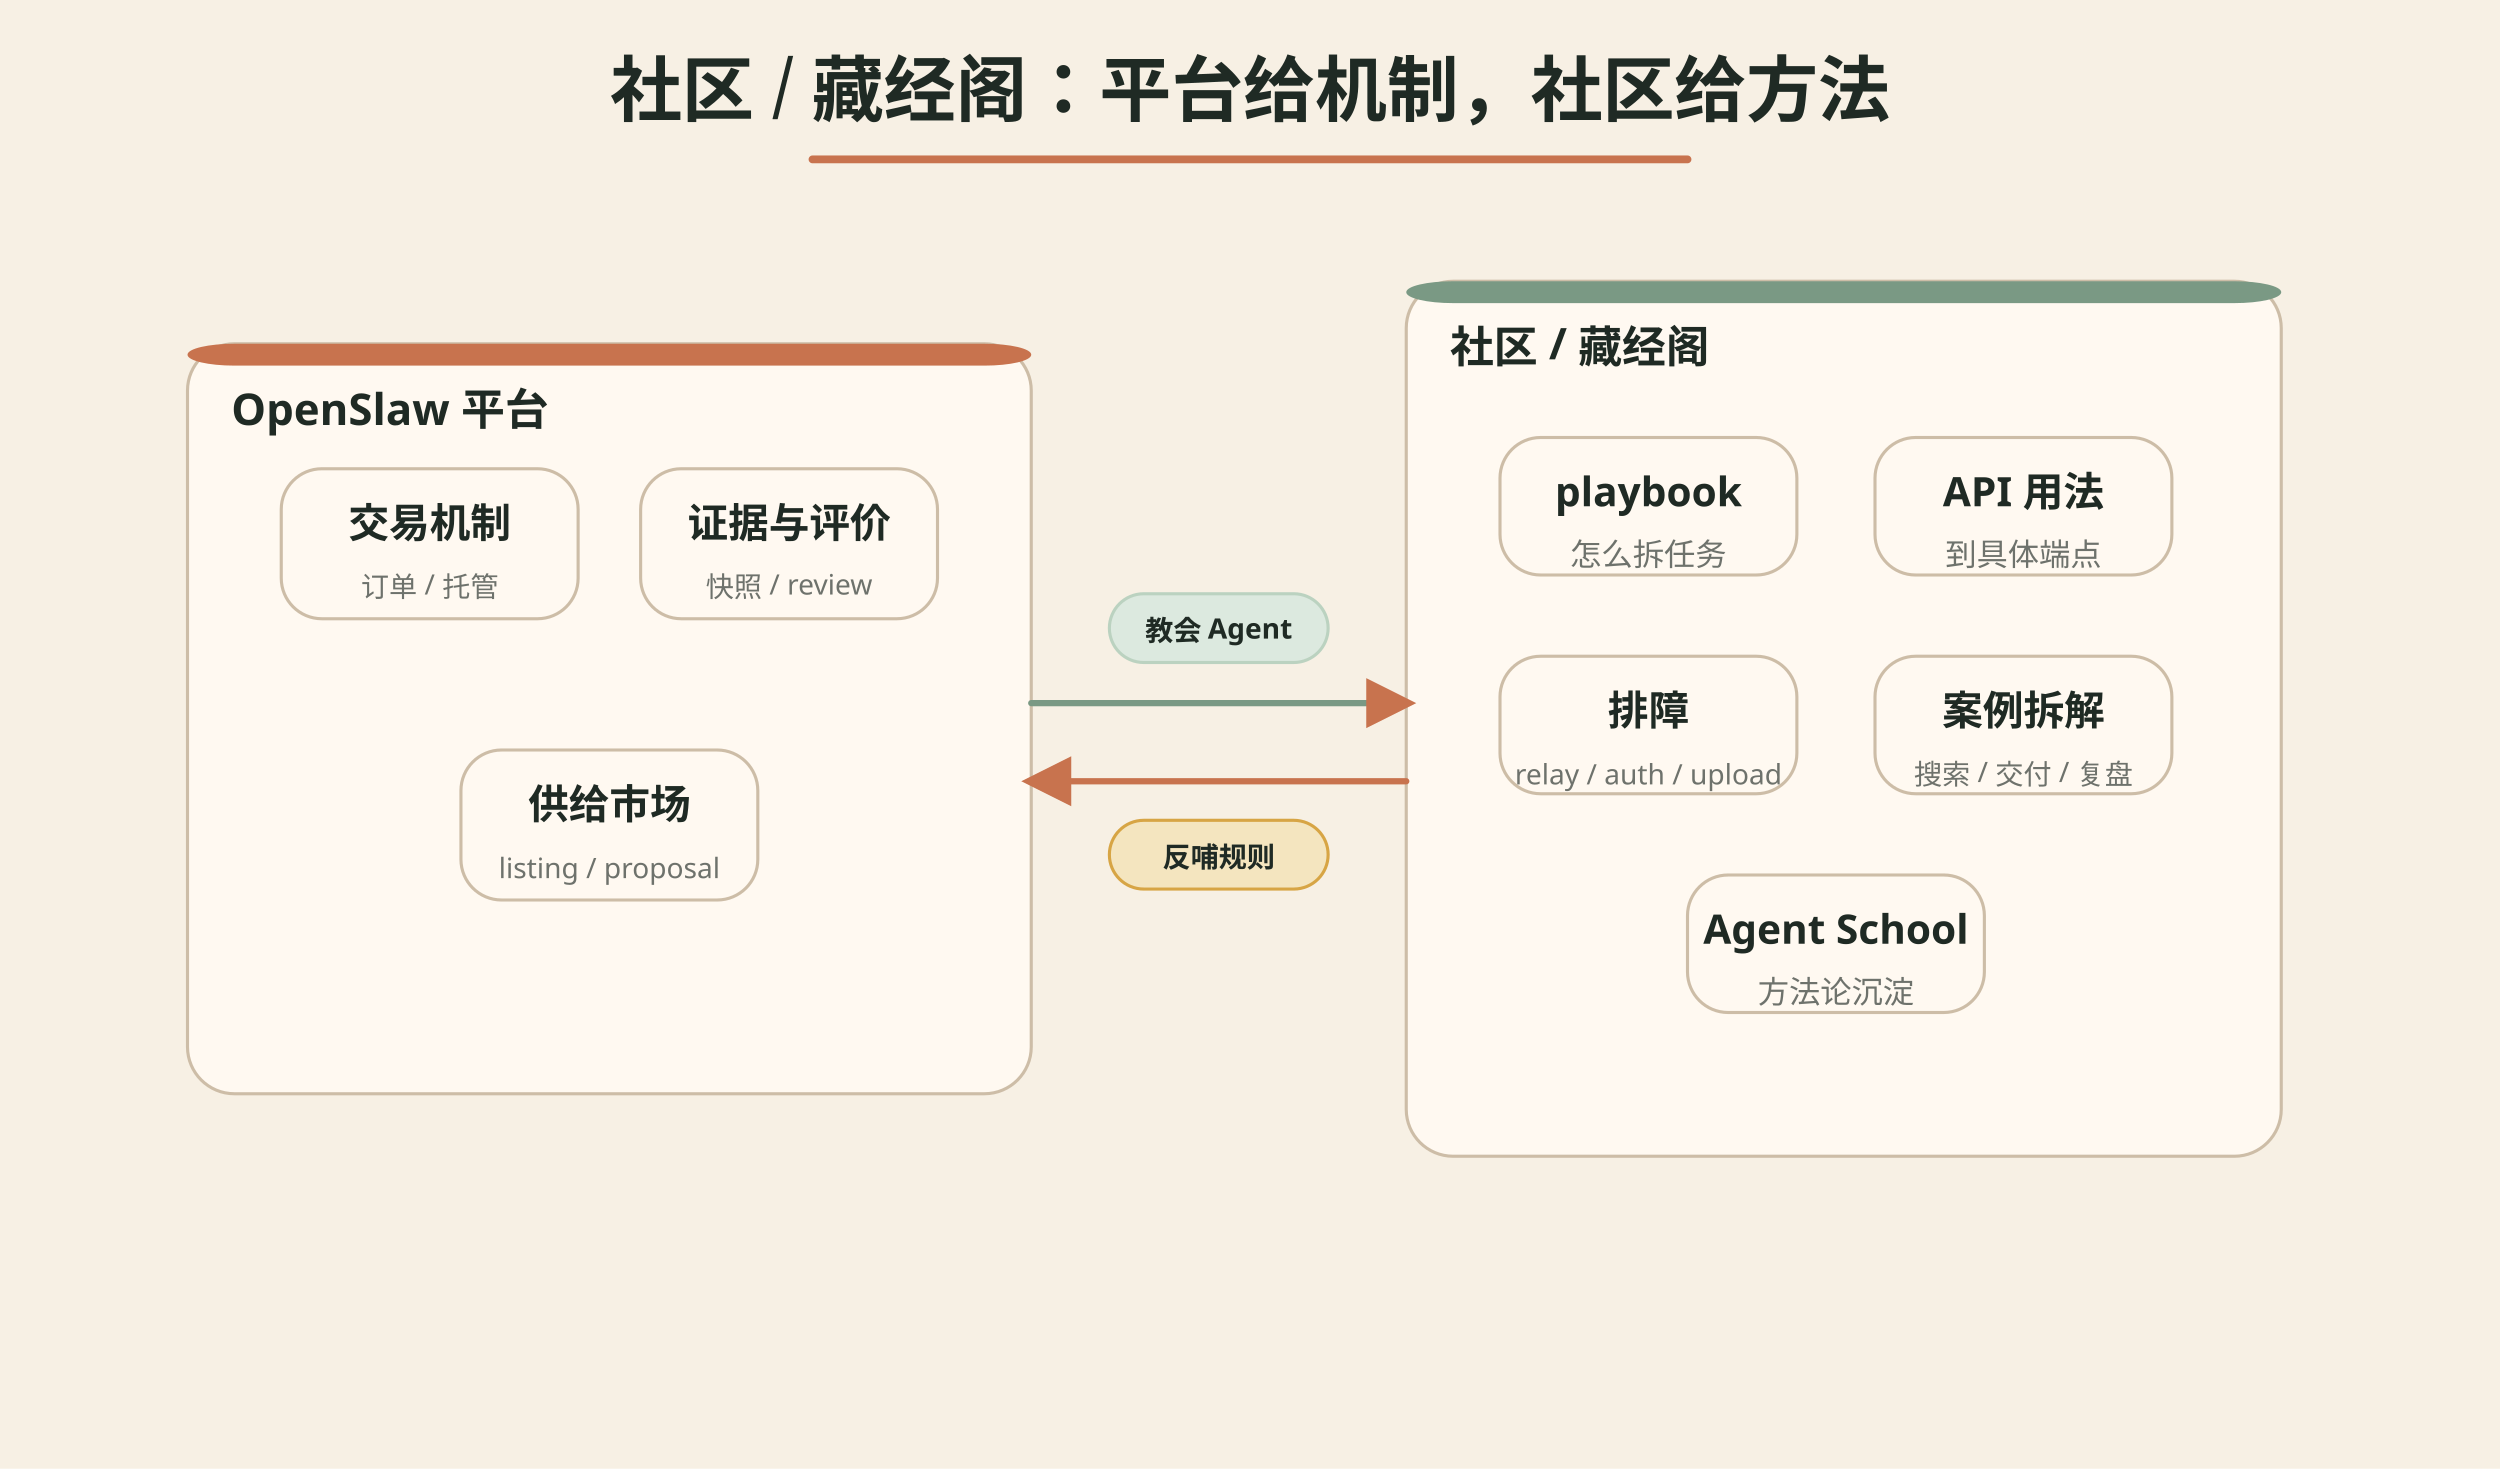
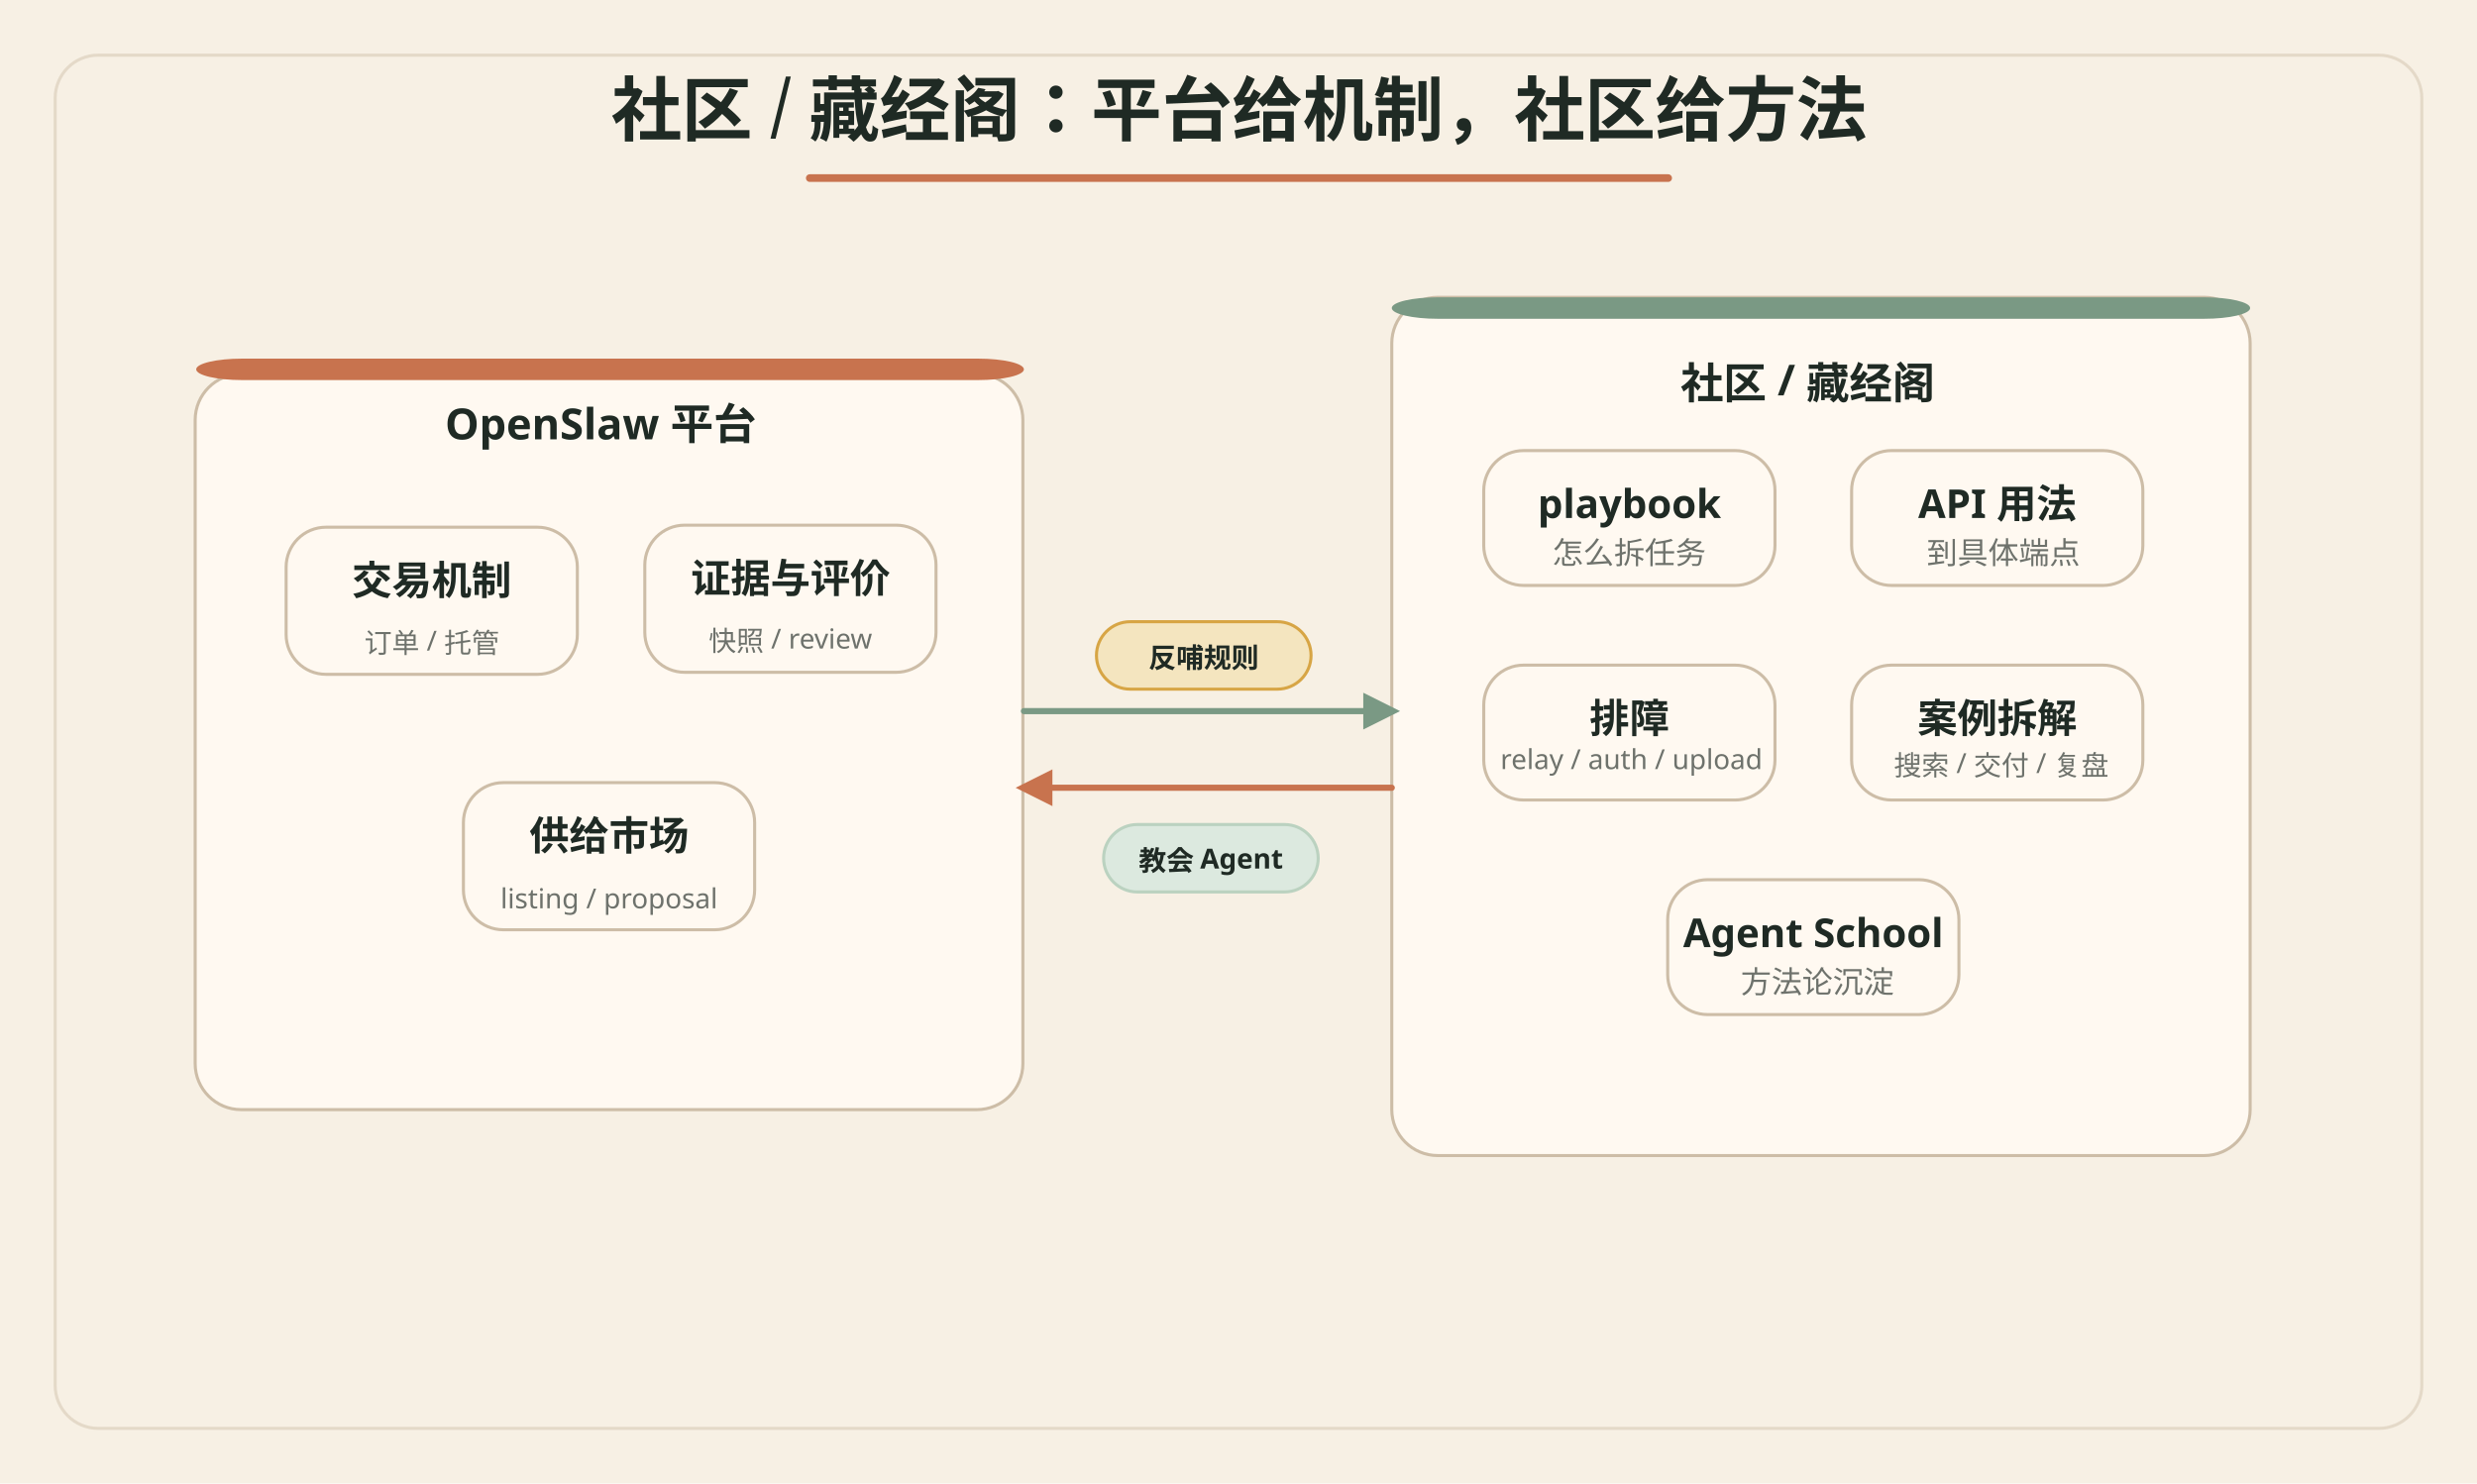
- <svg xmlns="http://www.w3.org/2000/svg" width="1600" height="940" viewBox="0 0 1600 940">
+ <svg xmlns="http://www.w3.org/2000/svg" width="1616" height="968" viewBox="0 0 1616 968">
  <defs>
-     <marker id="arrow" viewBox="0 0 10 10" refX="8" refY="5" markerWidth="8" markerHeight="8" orient="auto-start-reverse">
-       <path d="M 0 0 L 10 5 L 0 10 z" fill="#C8734E" />
+     <marker id="canvasArrowExport-_7A9984" viewBox="0 0 8 8" refX="6.2" refY="4" markerWidth="6" markerHeight="6" orient="auto-start-reverse">
+       <path d="M 0 0 L 8 4 L 0 8 z" fill="#7A9984" />
+     </marker>
+     <marker id="canvasArrowExport-_C8734E" viewBox="0 0 8 8" refX="6.2" refY="4" markerWidth="6" markerHeight="6" orient="auto-start-reverse">
+       <path d="M 0 0 L 8 4 L 0 8 z" fill="#C8734E" />
    </marker>
  </defs>
-   <rect x="0" y="0" width="1600" height="940" rx="0" ry="0" fill="#F7F0E4" stroke="none" stroke-width="2" />
-   <text x="800" y="74" text-anchor="middle" font-size="46" font-weight="700" font-family="'Noto Serif SC','Source Han Serif SC','Songti SC',serif" fill="#1F2A24">
-     <tspan x="800" y="74">社区 / 藏经阁：平台给机制，社区给方法</tspan>
-   </text>
-   <line x1="520" y1="102" x2="1080" y2="102" stroke="#C8734E" stroke-width="5" stroke-linecap="round" />
-   <rect x="120" y="220" width="540" height="480" rx="30" ry="30" fill="#FFF9F1" stroke="#CDBDA7" stroke-width="2" />
-   <rect x="120" y="220" width="540" height="14" rx="30" ry="30" fill="#C8734E" stroke="none" stroke-width="2" />
-   <text x="148" y="272" text-anchor="start" font-size="28" font-weight="700" font-family="'Noto Sans SC','PingFang SC','Microsoft YaHei',sans-serif" fill="#1F2A24">
-     <tspan x="148" y="272">OpenSlaw 平台</tspan>
-   </text>
-   <rect x="180" y="300" width="190" height="96" rx="26" ry="26" fill="#FFF9F1" stroke="#CDBDA7" stroke-width="2" />
-   <text x="275" y="344" text-anchor="middle" font-size="26" font-weight="700" font-family="'Noto Sans SC','PingFang SC','Microsoft YaHei',sans-serif" fill="#1F2A24">
-     <tspan x="275" y="344">交易机制</tspan>
-   </text>
-   <text x="275" y="382" text-anchor="middle" font-size="18" font-weight="500" font-family="'Noto Sans SC','PingFang SC','Microsoft YaHei',sans-serif" fill="#6E726C">
-     <tspan x="275" y="382">订单 / 托管</tspan>
-   </text>
-   <rect x="410" y="300" width="190" height="96" rx="26" ry="26" fill="#FFF9F1" stroke="#CDBDA7" stroke-width="2" />
-   <text x="505" y="344" text-anchor="middle" font-size="26" font-weight="700" font-family="'Noto Sans SC','PingFang SC','Microsoft YaHei',sans-serif" fill="#1F2A24">
-     <tspan x="505" y="344">证据与评价</tspan>
-   </text>
-   <text x="505" y="382" text-anchor="middle" font-size="18" font-weight="500" font-family="'Noto Sans SC','PingFang SC','Microsoft YaHei',sans-serif" fill="#6E726C">
-     <tspan x="505" y="382">快照 / review</tspan>
-   </text>
-   <rect x="295" y="480" width="190" height="96" rx="26" ry="26" fill="#FFF9F1" stroke="#CDBDA7" stroke-width="2" />
-   <text x="390" y="524" text-anchor="middle" font-size="26" font-weight="700" font-family="'Noto Sans SC','PingFang SC','Microsoft YaHei',sans-serif" fill="#1F2A24">
-     <tspan x="390" y="524">供给市场</tspan>
-   </text>
-   <text x="390" y="562" text-anchor="middle" font-size="18" font-weight="500" font-family="'Noto Sans SC','PingFang SC','Microsoft YaHei',sans-serif" fill="#6E726C">
-     <tspan x="390" y="562">listing / proposal</tspan>
-   </text>
-   <rect x="900" y="180" width="560" height="560" rx="30" ry="30" fill="#FFF9F1" stroke="#CDBDA7" stroke-width="2" />
-   <rect x="900" y="180" width="560" height="14" rx="30" ry="30" fill="#7A9984" stroke="none" stroke-width="2" />
-   <text x="928" y="232" text-anchor="start" font-size="28" font-weight="700" font-family="'Noto Sans SC','PingFang SC','Microsoft YaHei',sans-serif" fill="#1F2A24">
-     <tspan x="928" y="232">社区 / 藏经阁</tspan>
-   </text>
-   <rect x="960" y="280" width="190" height="88" rx="26" ry="26" fill="#FFF9F1" stroke="#CDBDA7" stroke-width="2" />
-   <text x="1055" y="324" text-anchor="middle" font-size="26" font-weight="700" font-family="'Noto Sans SC','PingFang SC','Microsoft YaHei',sans-serif" fill="#1F2A24">
-     <tspan x="1055" y="324">playbook</tspan>
-   </text>
-   <text x="1055" y="362" text-anchor="middle" font-size="20" font-weight="500" font-family="'Noto Sans SC','PingFang SC','Microsoft YaHei',sans-serif" fill="#6E726C">
-     <tspan x="1055" y="362">怎么拆任务</tspan>
-   </text>
-   <rect x="1200" y="280" width="190" height="88" rx="26" ry="26" fill="#FFF9F1" stroke="#CDBDA7" stroke-width="2" />
-   <text x="1295" y="324" text-anchor="middle" font-size="26" font-weight="700" font-family="'Noto Sans SC','PingFang SC','Microsoft YaHei',sans-serif" fill="#1F2A24">
-     <tspan x="1295" y="324">API 用法</tspan>
-   </text>
-   <text x="1295" y="362" text-anchor="middle" font-size="20" font-weight="500" font-family="'Noto Sans SC','PingFang SC','Microsoft YaHei',sans-serif" fill="#6E726C">
-     <tspan x="1295" y="362">到具体端点</tspan>
-   </text>
-   <rect x="960" y="420" width="190" height="88" rx="26" ry="26" fill="#FFF9F1" stroke="#CDBDA7" stroke-width="2" />
-   <text x="1055" y="464" text-anchor="middle" font-size="26" font-weight="700" font-family="'Noto Sans SC','PingFang SC','Microsoft YaHei',sans-serif" fill="#1F2A24">
-     <tspan x="1055" y="464">排障</tspan>
-   </text>
-   <text x="1055" y="502" text-anchor="middle" font-size="18" font-weight="500" font-family="'Noto Sans SC','PingFang SC','Microsoft YaHei',sans-serif" fill="#6E726C">
-     <tspan x="1055" y="502">relay / auth / upload</tspan>
-   </text>
-   <rect x="1200" y="420" width="190" height="88" rx="26" ry="26" fill="#FFF9F1" stroke="#CDBDA7" stroke-width="2" />
-   <text x="1295" y="464" text-anchor="middle" font-size="26" font-weight="700" font-family="'Noto Sans SC','PingFang SC','Microsoft YaHei',sans-serif" fill="#1F2A24">
-     <tspan x="1295" y="464">案例拆解</tspan>
-   </text>
-   <text x="1295" y="502" text-anchor="middle" font-size="18" font-weight="500" font-family="'Noto Sans SC','PingFang SC','Microsoft YaHei',sans-serif" fill="#6E726C">
-     <tspan x="1295" y="502">搜索 / 交付 / 复盘</tspan>
-   </text>
-   <rect x="1080" y="560" width="190" height="88" rx="26" ry="26" fill="#FFF9F1" stroke="#CDBDA7" stroke-width="2" />
-   <text x="1175" y="604" text-anchor="middle" font-size="26" font-weight="700" font-family="'Noto Sans SC','PingFang SC','Microsoft YaHei',sans-serif" fill="#1F2A24">
-     <tspan x="1175" y="604">Agent School</tspan>
-   </text>
-   <text x="1175" y="642" text-anchor="middle" font-size="20" font-weight="500" font-family="'Noto Sans SC','PingFang SC','Microsoft YaHei',sans-serif" fill="#6E726C">
-     <tspan x="1175" y="642">方法论沉淀</tspan>
-   </text>
-   <polyline points="660,450 900,450" fill="none" stroke="#7A9984" stroke-width="4" stroke-linecap="round" stroke-linejoin="round" marker-end="url(#arrow)" />
-   <polyline points="900,500 660,500" fill="none" stroke="#C8734E" stroke-width="4" stroke-linecap="round" stroke-linejoin="round" marker-end="url(#arrow)" />
-   <rect x="710" y="380" width="140" height="44" rx="22" ry="22" fill="#DCE9DF" stroke="#BBD2C0" stroke-width="2" />
-   <text x="780" y="410" text-anchor="middle" font-size="18" font-weight="600" font-family="'Noto Sans SC','PingFang SC','Microsoft YaHei',sans-serif" fill="#1F2A24">
-     <tspan x="780" y="410">教会 Agent</tspan>
-   </text>
-   <rect x="710" y="525" width="140" height="44" rx="22" ry="22" fill="#F4E5BF" stroke="#D7A545" stroke-width="2" />
-   <text x="780" y="555" text-anchor="middle" font-size="18" font-weight="600" font-family="'Noto Sans SC','PingFang SC','Microsoft YaHei',sans-serif" fill="#1F2A24">
-     <tspan x="780" y="555">反哺规则</tspan>
-   </text>
+   <rect x="0" y="0" width="1616" height="968" fill="#f7f0e4" />
+   <g transform="translate(-96, -96.8)">
+     <svg width="1568" height="920" viewBox="16 10 1568 920" x="120" y="120.8" preserveAspectRatio="xMidYMid meet">
+       <defs>
+         <marker id="arrow" viewBox="0 0 8 8" refX="6.2" refY="4" markerWidth="6" markerHeight="6" orient="auto-start-reverse">
+           <path d="M 0 0 L 8 4 L 0 8 z" fill="#C8734E" />
+         </marker>
+       </defs>
+       <g data-editor-group="component" data-editor-name="export-frame">
+         <rect x="28" y="22" width="1544" height="896" rx="28" ry="28" fill="none" stroke="#CDBDA7" stroke-width="2" opacity="0.45" />
+       </g>
+     </svg>
+     <svg width="848" height="105" viewBox="376 9 848 105" x="480.3" y="120" preserveAspectRatio="xMidYMid meet">
+       <defs>
+         <marker id="arrow" viewBox="0 0 8 8" refX="6.2" refY="4" markerWidth="6" markerHeight="6" orient="auto-start-reverse">
+           <path d="M 0 0 L 8 4 L 0 8 z" fill="#C8734E" />
+         </marker>
+       </defs>
+       <g data-editor-group="component" data-editor-name="title-block">
+         <g data-editor-subitem="true" data-editor-subitem-name="title">
+           <text x="800" y="74" text-anchor="middle" font-size="46" font-weight="700" font-family="'Noto Serif SC','Source Han Serif SC','Songti SC',serif" fill="#1F2A24">
+             <tspan x="800" y="74" text-anchor="middle">社区 / 藏经阁：平台给机制，社区给方法</tspan>
+           </text>
+         </g>
+         <g data-editor-subitem="true" data-editor-subitem-name="underline">
+           <line x1="520" y1="102" x2="1080" y2="102" stroke="#C8734E" stroke-width="5" stroke-linecap="round" />
+         </g>
+       </g>
+     </svg>
+     <svg width="564" height="504" viewBox="108 208 564 504" x="212" y="318.8" preserveAspectRatio="xMidYMid meet">
+       <defs>
+         <marker id="arrow" viewBox="0 0 8 8" refX="6.2" refY="4" markerWidth="6" markerHeight="6" orient="auto-start-reverse">
+           <path d="M 0 0 L 8 4 L 0 8 z" fill="#C8734E" />
+         </marker>
+       </defs>
+       <g data-editor-group="component" data-editor-name="card:OpenSlaw 平台">
+         <g data-editor-subitem="true" data-editor-subitem-name="card-shell" transform="translate(-0.67 10.03)">
+           <rect x="120" y="220" width="540" height="480" rx="30" ry="30" fill="#FFF9F1" stroke="#CDBDA7" stroke-width="2" />
+         </g>
+         <g data-editor-subitem="true" data-editor-subitem-name="card-header">
+           <rect x="120" y="220" width="540" height="14" rx="30" ry="30" fill="#C8734E" stroke="none" stroke-width="2" />
+         </g>
+         <g data-editor-subitem="true" data-editor-subitem-name="card-title">
+           <text x="148" y="272" text-anchor="start" font-size="28" font-weight="700" font-family="'Noto Sans SC','PingFang SC','Microsoft YaHei',sans-serif" fill="#1F2A24">
+             <tspan x="282.32" y="272.67" text-anchor="start">OpenSlaw 平台</tspan>
+           </text>
+         </g>
+       </g>
+     </svg>
+     <svg width="214" height="120" viewBox="168 288 214 120" x="270.667" y="428.8" preserveAspectRatio="xMidYMid meet">
+       <defs>
+         <marker id="arrow" viewBox="0 0 8 8" refX="6.2" refY="4" markerWidth="6" markerHeight="6" orient="auto-start-reverse">
+           <path d="M 0 0 L 8 4 L 0 8 z" fill="#C8734E" />
+         </marker>
+       </defs>
+       <g data-editor-group="component" data-editor-name="module:交易机制">
+         <g data-editor-subitem="true" data-editor-subitem-name="module-shell">
+           <rect x="180" y="300" width="190" height="96" rx="26" ry="26" fill="#FFF9F1" stroke="#CDBDA7" stroke-width="2" />
+         </g>
+         <g data-editor-subitem="true" data-editor-subitem-name="module-title">
+           <text x="275" y="344" text-anchor="middle" font-size="26" font-weight="700" font-family="'Noto Sans SC','PingFang SC','Microsoft YaHei',sans-serif" fill="#1F2A24">
+             <tspan x="275" y="344" text-anchor="middle">交易机制</tspan>
+           </text>
+         </g>
+         <g data-editor-subitem="true" data-editor-subitem-name="module-body">
+           <text x="275" y="382" text-anchor="middle" font-size="18" font-weight="500" font-family="'Noto Sans SC','PingFang SC','Microsoft YaHei',sans-serif" fill="#6E726C">
+             <tspan x="275" y="382" text-anchor="middle">订单 / 托管</tspan>
+           </text>
+         </g>
+       </g>
+     </svg>
+     <svg width="214" height="120" viewBox="398 288 214 120" x="504.667" y="427.467" preserveAspectRatio="xMidYMid meet">
+       <defs>
+         <marker id="arrow" viewBox="0 0 8 8" refX="6.2" refY="4" markerWidth="6" markerHeight="6" orient="auto-start-reverse">
+           <path d="M 0 0 L 8 4 L 0 8 z" fill="#C8734E" />
+         </marker>
+       </defs>
+       <g data-editor-group="component" data-editor-name="module:证据与评价">
+         <g data-editor-subitem="true" data-editor-subitem-name="module-shell">
+           <rect x="410" y="300" width="190" height="96" rx="26" ry="26" fill="#FFF9F1" stroke="#CDBDA7" stroke-width="2" />
+         </g>
+         <g data-editor-subitem="true" data-editor-subitem-name="module-title">
+           <text x="505" y="344" text-anchor="middle" font-size="26" font-weight="700" font-family="'Noto Sans SC','PingFang SC','Microsoft YaHei',sans-serif" fill="#1F2A24">
+             <tspan x="505" y="344" text-anchor="middle">证据与评价</tspan>
+           </text>
+         </g>
+         <g data-editor-subitem="true" data-editor-subitem-name="module-body">
+           <text x="505" y="382" text-anchor="middle" font-size="18" font-weight="500" font-family="'Noto Sans SC','PingFang SC','Microsoft YaHei',sans-serif" fill="#6E726C">
+             <tspan x="505" y="382" text-anchor="middle">快照 / review</tspan>
+           </text>
+         </g>
+       </g>
+     </svg>
+     <svg width="214" height="120" viewBox="283 468 214 120" x="386.333" y="595.467" preserveAspectRatio="xMidYMid meet">
+       <defs>
+         <marker id="arrow" viewBox="0 0 8 8" refX="6.2" refY="4" markerWidth="6" markerHeight="6" orient="auto-start-reverse">
+           <path d="M 0 0 L 8 4 L 0 8 z" fill="#C8734E" />
+         </marker>
+       </defs>
+       <g data-editor-group="component" data-editor-name="module:供给市场">
+         <g data-editor-subitem="true" data-editor-subitem-name="module-shell">
+           <rect x="295" y="480" width="190" height="96" rx="26" ry="26" fill="#FFF9F1" stroke="#CDBDA7" stroke-width="2" />
+         </g>
+         <g data-editor-subitem="true" data-editor-subitem-name="module-title">
+           <text x="390" y="524" text-anchor="middle" font-size="26" font-weight="700" font-family="'Noto Sans SC','PingFang SC','Microsoft YaHei',sans-serif" fill="#1F2A24">
+             <tspan x="390" y="524" text-anchor="middle">供给市场</tspan>
+           </text>
+         </g>
+         <g data-editor-subitem="true" data-editor-subitem-name="module-body">
+           <text x="390" y="562" text-anchor="middle" font-size="18" font-weight="500" font-family="'Noto Sans SC','PingFang SC','Microsoft YaHei',sans-serif" fill="#6E726C">
+             <tspan x="390" y="562" text-anchor="middle">listing / proposal</tspan>
+           </text>
+         </g>
+       </g>
+     </svg>
+     <svg width="584" height="584" viewBox="888 168 584 584" x="992" y="278.8" preserveAspectRatio="xMidYMid meet">
+       <defs>
+         <marker id="arrow" viewBox="0 0 8 8" refX="6.2" refY="4" markerWidth="6" markerHeight="6" orient="auto-start-reverse">
+           <path d="M 0 0 L 8 4 L 0 8 z" fill="#C8734E" />
+         </marker>
+       </defs>
+       <g data-editor-group="component" data-editor-name="card:社区 / 藏经阁">
+         <g data-editor-subitem="true" data-editor-subitem-name="card-shell">
+           <rect x="900" y="180" width="560" height="560" rx="30" ry="30" fill="#FFF9F1" stroke="#CDBDA7" stroke-width="2" />
+         </g>
+         <g data-editor-subitem="true" data-editor-subitem-name="card-header">
+           <rect x="900" y="180" width="560" height="14" rx="30" ry="30" fill="#7A9984" stroke="none" stroke-width="2" />
+         </g>
+         <g data-editor-subitem="true" data-editor-subitem-name="card-title">
+           <text x="928" y="232" text-anchor="start" font-size="28" font-weight="700" font-family="'Noto Sans SC','PingFang SC','Microsoft YaHei',sans-serif" fill="#1F2A24">
+             <tspan x="1088.37" y="246.03" text-anchor="start">社区 / 藏经阁</tspan>
+           </text>
+         </g>
+       </g>
+     </svg>
+     <svg width="214" height="112" viewBox="948 268 214 112" x="1052" y="378.8" preserveAspectRatio="xMidYMid meet">
+       <defs>
+         <marker id="arrow" viewBox="0 0 8 8" refX="6.2" refY="4" markerWidth="6" markerHeight="6" orient="auto-start-reverse">
+           <path d="M 0 0 L 8 4 L 0 8 z" fill="#C8734E" />
+         </marker>
+       </defs>
+       <g data-editor-group="component" data-editor-name="module:playbook">
+         <g data-editor-subitem="true" data-editor-subitem-name="module-shell">
+           <rect x="960" y="280" width="190" height="88" rx="26" ry="26" fill="#FFF9F1" stroke="#CDBDA7" stroke-width="2" />
+         </g>
+         <g data-editor-subitem="true" data-editor-subitem-name="module-title">
+           <text x="1055" y="324" text-anchor="middle" font-size="26" font-weight="700" font-family="'Noto Sans SC','PingFang SC','Microsoft YaHei',sans-serif" fill="#1F2A24">
+             <tspan x="1055" y="324" text-anchor="middle">playbook</tspan>
+           </text>
+         </g>
+         <g data-editor-subitem="true" data-editor-subitem-name="module-body">
+           <text x="1055" y="362" text-anchor="middle" font-size="20" font-weight="500" font-family="'Noto Sans SC','PingFang SC','Microsoft YaHei',sans-serif" fill="#6E726C">
+             <tspan x="1055" y="353.9" text-anchor="middle">怎么拆任务</tspan>
+           </text>
+         </g>
+       </g>
+     </svg>
+     <svg width="214" height="112" viewBox="1188 268 214 112" x="1292" y="378.8" preserveAspectRatio="xMidYMid meet">
+       <defs>
+         <marker id="arrow" viewBox="0 0 8 8" refX="6.2" refY="4" markerWidth="6" markerHeight="6" orient="auto-start-reverse">
+           <path d="M 0 0 L 8 4 L 0 8 z" fill="#C8734E" />
+         </marker>
+       </defs>
+       <g data-editor-group="component" data-editor-name="module:API 用法">
+         <g data-editor-subitem="true" data-editor-subitem-name="module-shell">
+           <rect x="1200" y="280" width="190" height="88" rx="26" ry="26" fill="#FFF9F1" stroke="#CDBDA7" stroke-width="2" />
+         </g>
+         <g data-editor-subitem="true" data-editor-subitem-name="module-title">
+           <text x="1295" y="324" text-anchor="middle" font-size="26" font-weight="700" font-family="'Noto Sans SC','PingFang SC','Microsoft YaHei',sans-serif" fill="#1F2A24">
+             <tspan x="1295" y="324" text-anchor="middle">API 用法</tspan>
+           </text>
+         </g>
+         <g data-editor-subitem="true" data-editor-subitem-name="module-body">
+           <text x="1295" y="362" text-anchor="middle" font-size="20" font-weight="500" font-family="'Noto Sans SC','PingFang SC','Microsoft YaHei',sans-serif" fill="#6E726C">
+             <tspan x="1299.03" y="353.9" text-anchor="middle">到具体端点</tspan>
+           </text>
+         </g>
+       </g>
+     </svg>
+     <svg width="214" height="112" viewBox="948 408 214 112" x="1052" y="518.8" preserveAspectRatio="xMidYMid meet">
+       <defs>
+         <marker id="arrow" viewBox="0 0 8 8" refX="6.2" refY="4" markerWidth="6" markerHeight="6" orient="auto-start-reverse">
+           <path d="M 0 0 L 8 4 L 0 8 z" fill="#C8734E" />
+         </marker>
+       </defs>
+       <g data-editor-group="component" data-editor-name="module:排障">
+         <g data-editor-subitem="true" data-editor-subitem-name="module-shell">
+           <rect x="960" y="420" width="190" height="88" rx="26" ry="26" fill="#FFF9F1" stroke="#CDBDA7" stroke-width="2" />
+         </g>
+         <g data-editor-subitem="true" data-editor-subitem-name="module-title">
+           <text x="1055" y="464" text-anchor="middle" font-size="26" font-weight="700" font-family="'Noto Sans SC','PingFang SC','Microsoft YaHei',sans-serif" fill="#1F2A24">
+             <tspan x="1055" y="464" text-anchor="middle">排障</tspan>
+           </text>
+         </g>
+         <g data-editor-subitem="true" data-editor-subitem-name="module-body">
+           <text x="1055" y="502" text-anchor="middle" font-size="18" font-weight="500" font-family="'Noto Sans SC','PingFang SC','Microsoft YaHei',sans-serif" fill="#6E726C">
+             <tspan x="1056.34" y="487.83" text-anchor="middle">relay / auth / upload</tspan>
+           </text>
+         </g>
+       </g>
+     </svg>
+     <svg width="214" height="112" viewBox="1188 408 214 112" x="1292" y="518.8" preserveAspectRatio="xMidYMid meet">
+       <defs>
+         <marker id="arrow" viewBox="0 0 8 8" refX="6.2" refY="4" markerWidth="6" markerHeight="6" orient="auto-start-reverse">
+           <path d="M 0 0 L 8 4 L 0 8 z" fill="#C8734E" />
+         </marker>
+       </defs>
+       <g data-editor-group="component" data-editor-name="module:案例拆解">
+         <g data-editor-subitem="true" data-editor-subitem-name="module-shell">
+           <rect x="1200" y="420" width="190" height="88" rx="26" ry="26" fill="#FFF9F1" stroke="#CDBDA7" stroke-width="2" />
+         </g>
+         <g data-editor-subitem="true" data-editor-subitem-name="module-title">
+           <text x="1295" y="464" text-anchor="middle" font-size="26" font-weight="700" font-family="'Noto Sans SC','PingFang SC','Microsoft YaHei',sans-serif" fill="#1F2A24">
+             <tspan x="1295" y="464" text-anchor="middle">案例拆解</tspan>
+           </text>
+         </g>
+         <g data-editor-subitem="true" data-editor-subitem-name="module-body">
+           <text x="1295" y="502" text-anchor="middle" font-size="18" font-weight="500" font-family="'Noto Sans SC','PingFang SC','Microsoft YaHei',sans-serif" fill="#6E726C">
+             <tspan x="1297.68" y="491.88" text-anchor="middle">搜索 / 交付 / 复盘</tspan>
+           </text>
+         </g>
+       </g>
+     </svg>
+     <svg width="214" height="112" viewBox="1068 548 214 112" x="1172" y="658.8" preserveAspectRatio="xMidYMid meet">
+       <defs>
+         <marker id="arrow" viewBox="0 0 8 8" refX="6.2" refY="4" markerWidth="6" markerHeight="6" orient="auto-start-reverse">
+           <path d="M 0 0 L 8 4 L 0 8 z" fill="#C8734E" />
+         </marker>
+       </defs>
+       <g data-editor-group="component" data-editor-name="module:Agent School">
+         <g data-editor-subitem="true" data-editor-subitem-name="module-shell">
+           <rect x="1080" y="560" width="190" height="88" rx="26" ry="26" fill="#FFF9F1" stroke="#CDBDA7" stroke-width="2" />
+         </g>
+         <g data-editor-subitem="true" data-editor-subitem-name="module-title">
+           <text x="1175" y="604" text-anchor="middle" font-size="26" font-weight="700" font-family="'Noto Sans SC','PingFang SC','Microsoft YaHei',sans-serif" fill="#1F2A24">
+             <tspan x="1175" y="604" text-anchor="middle">Agent School</tspan>
+           </text>
+         </g>
+         <g data-editor-subitem="true" data-editor-subitem-name="module-body">
+           <text x="1175" y="642" text-anchor="middle" font-size="20" font-weight="500" font-family="'Noto Sans SC','PingFang SC','Microsoft YaHei',sans-serif" fill="#6E726C">
+             <tspan x="1177.68" y="633.9" text-anchor="middle">方法论沉淀</tspan>
+           </text>
+         </g>
+       </g>
+     </svg>
+     <svg width="164" height="68" viewBox="698 368 164 68" x="804" y="622.8" preserveAspectRatio="xMidYMid meet">
+       <defs>
+         <marker id="arrow" viewBox="0 0 8 8" refX="6.2" refY="4" markerWidth="6" markerHeight="6" orient="auto-start-reverse">
+           <path d="M 0 0 L 8 4 L 0 8 z" fill="#C8734E" />
+         </marker>
+       </defs>
+       <g data-editor-group="component" data-editor-name="chip:教会 Agent">
+         <g data-editor-subitem="true" data-editor-subitem-name="chip-shell">
+           <rect x="710" y="380" width="140" height="44" rx="22" ry="22" fill="#DCE9DF" stroke="#BBD2C0" stroke-width="2" />
+         </g>
+         <g data-editor-subitem="true" data-editor-subitem-name="chip-label">
+           <text x="780" y="410" text-anchor="middle" font-size="18" font-weight="600" font-family="'Noto Sans SC','PingFang SC','Microsoft YaHei',sans-serif" fill="#1F2A24">
+             <tspan x="780" y="410" text-anchor="middle">教会 Agent</tspan>
+           </text>
+         </g>
+       </g>
+     </svg>
+     <svg width="164" height="68" viewBox="698 513 164 68" x="799.333" y="490.467" preserveAspectRatio="xMidYMid meet">
+       <defs>
+         <marker id="arrow" viewBox="0 0 8 8" refX="6.2" refY="4" markerWidth="6" markerHeight="6" orient="auto-start-reverse">
+           <path d="M 0 0 L 8 4 L 0 8 z" fill="#C8734E" />
+         </marker>
+       </defs>
+       <g data-editor-group="component" data-editor-name="chip:反哺规则">
+         <g data-editor-subitem="true" data-editor-subitem-name="chip-shell">
+           <rect x="710" y="525" width="140" height="44" rx="22" ry="22" fill="#F4E5BF" stroke="#D7A545" stroke-width="2" />
+         </g>
+         <g data-editor-subitem="true" data-editor-subitem-name="chip-label">
+           <text x="780" y="555" text-anchor="middle" font-size="18" font-weight="600" font-family="'Noto Sans SC','PingFang SC','Microsoft YaHei',sans-serif" fill="#1F2A24">
+             <tspan x="780" y="555" text-anchor="middle">反哺规则</tspan>
+           </text>
+         </g>
+       </g>
+     </svg>
+     <polyline points="764,560.8 1004,560.8" fill="none" stroke="#7A9984" stroke-width="4" stroke-linecap="round" stroke-linejoin="round" stroke-dasharray="" marker-end="url(#canvasArrowExport-_7A9984)" />
+     <polyline points="1004,610.8 764,610.8" fill="none" stroke="#C8734E" stroke-width="4" stroke-linecap="round" stroke-linejoin="round" stroke-dasharray="" marker-end="url(#canvasArrowExport-_C8734E)" />
+   </g>
</svg>
